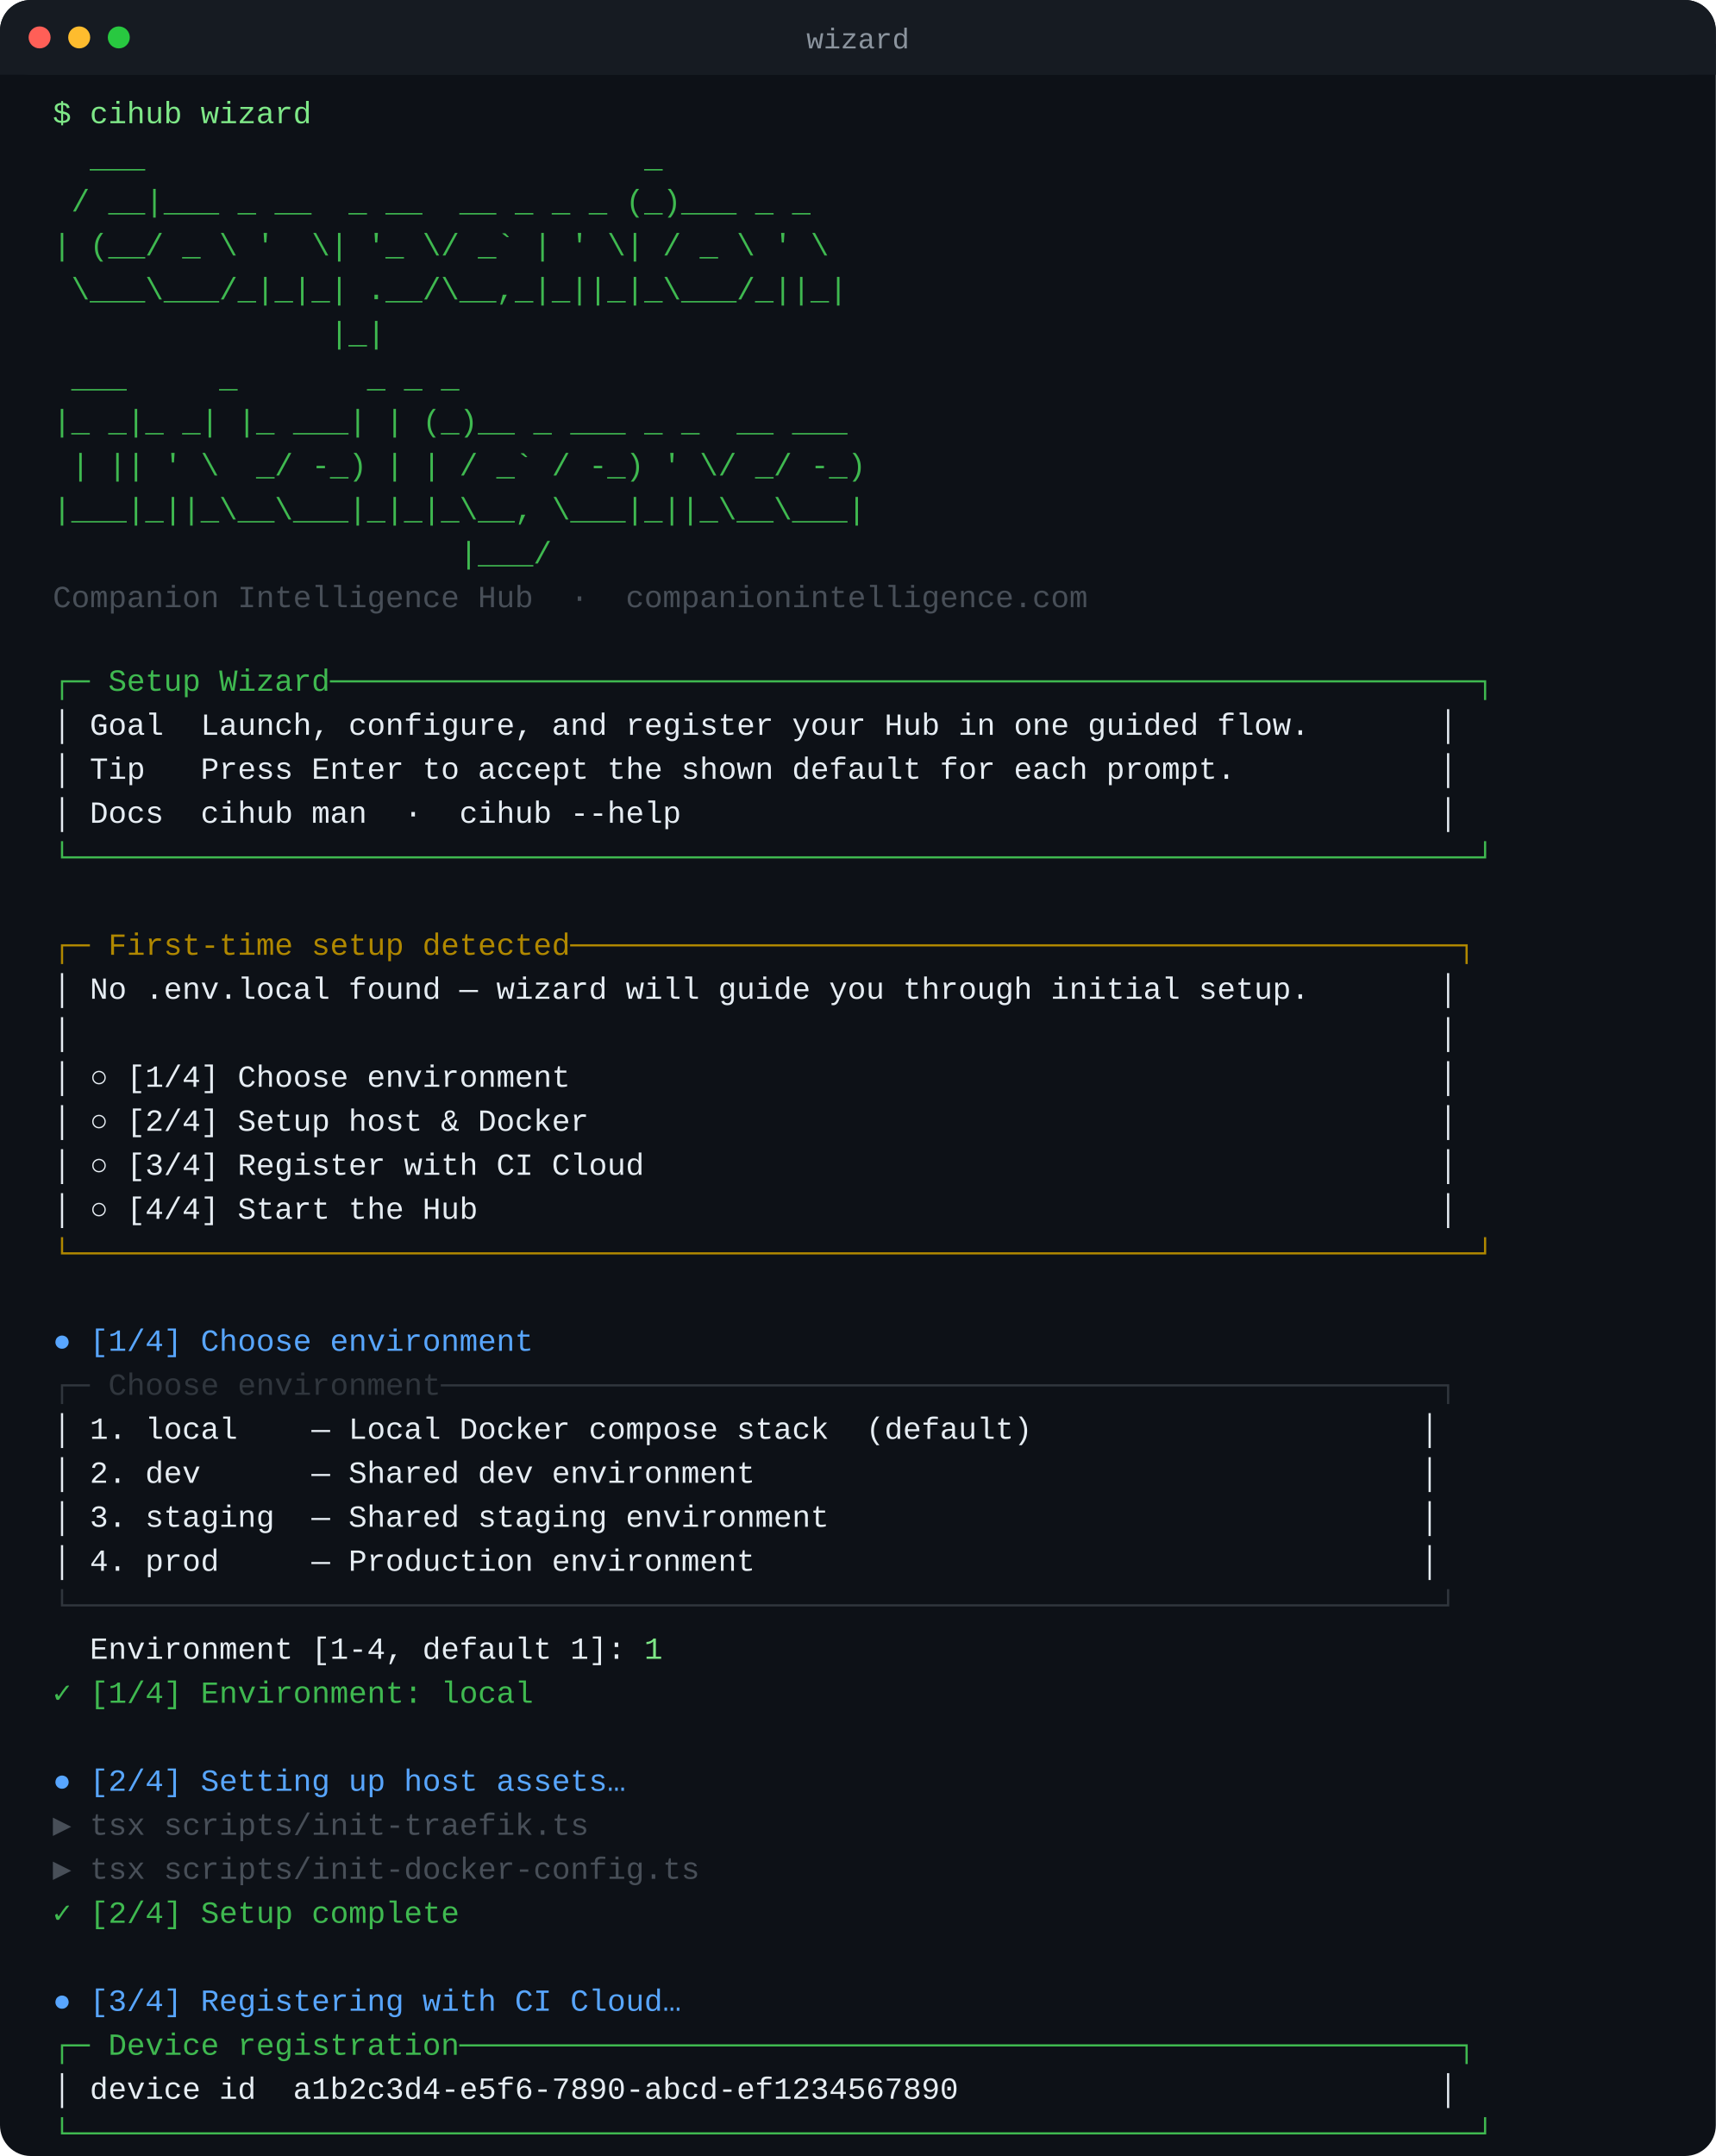
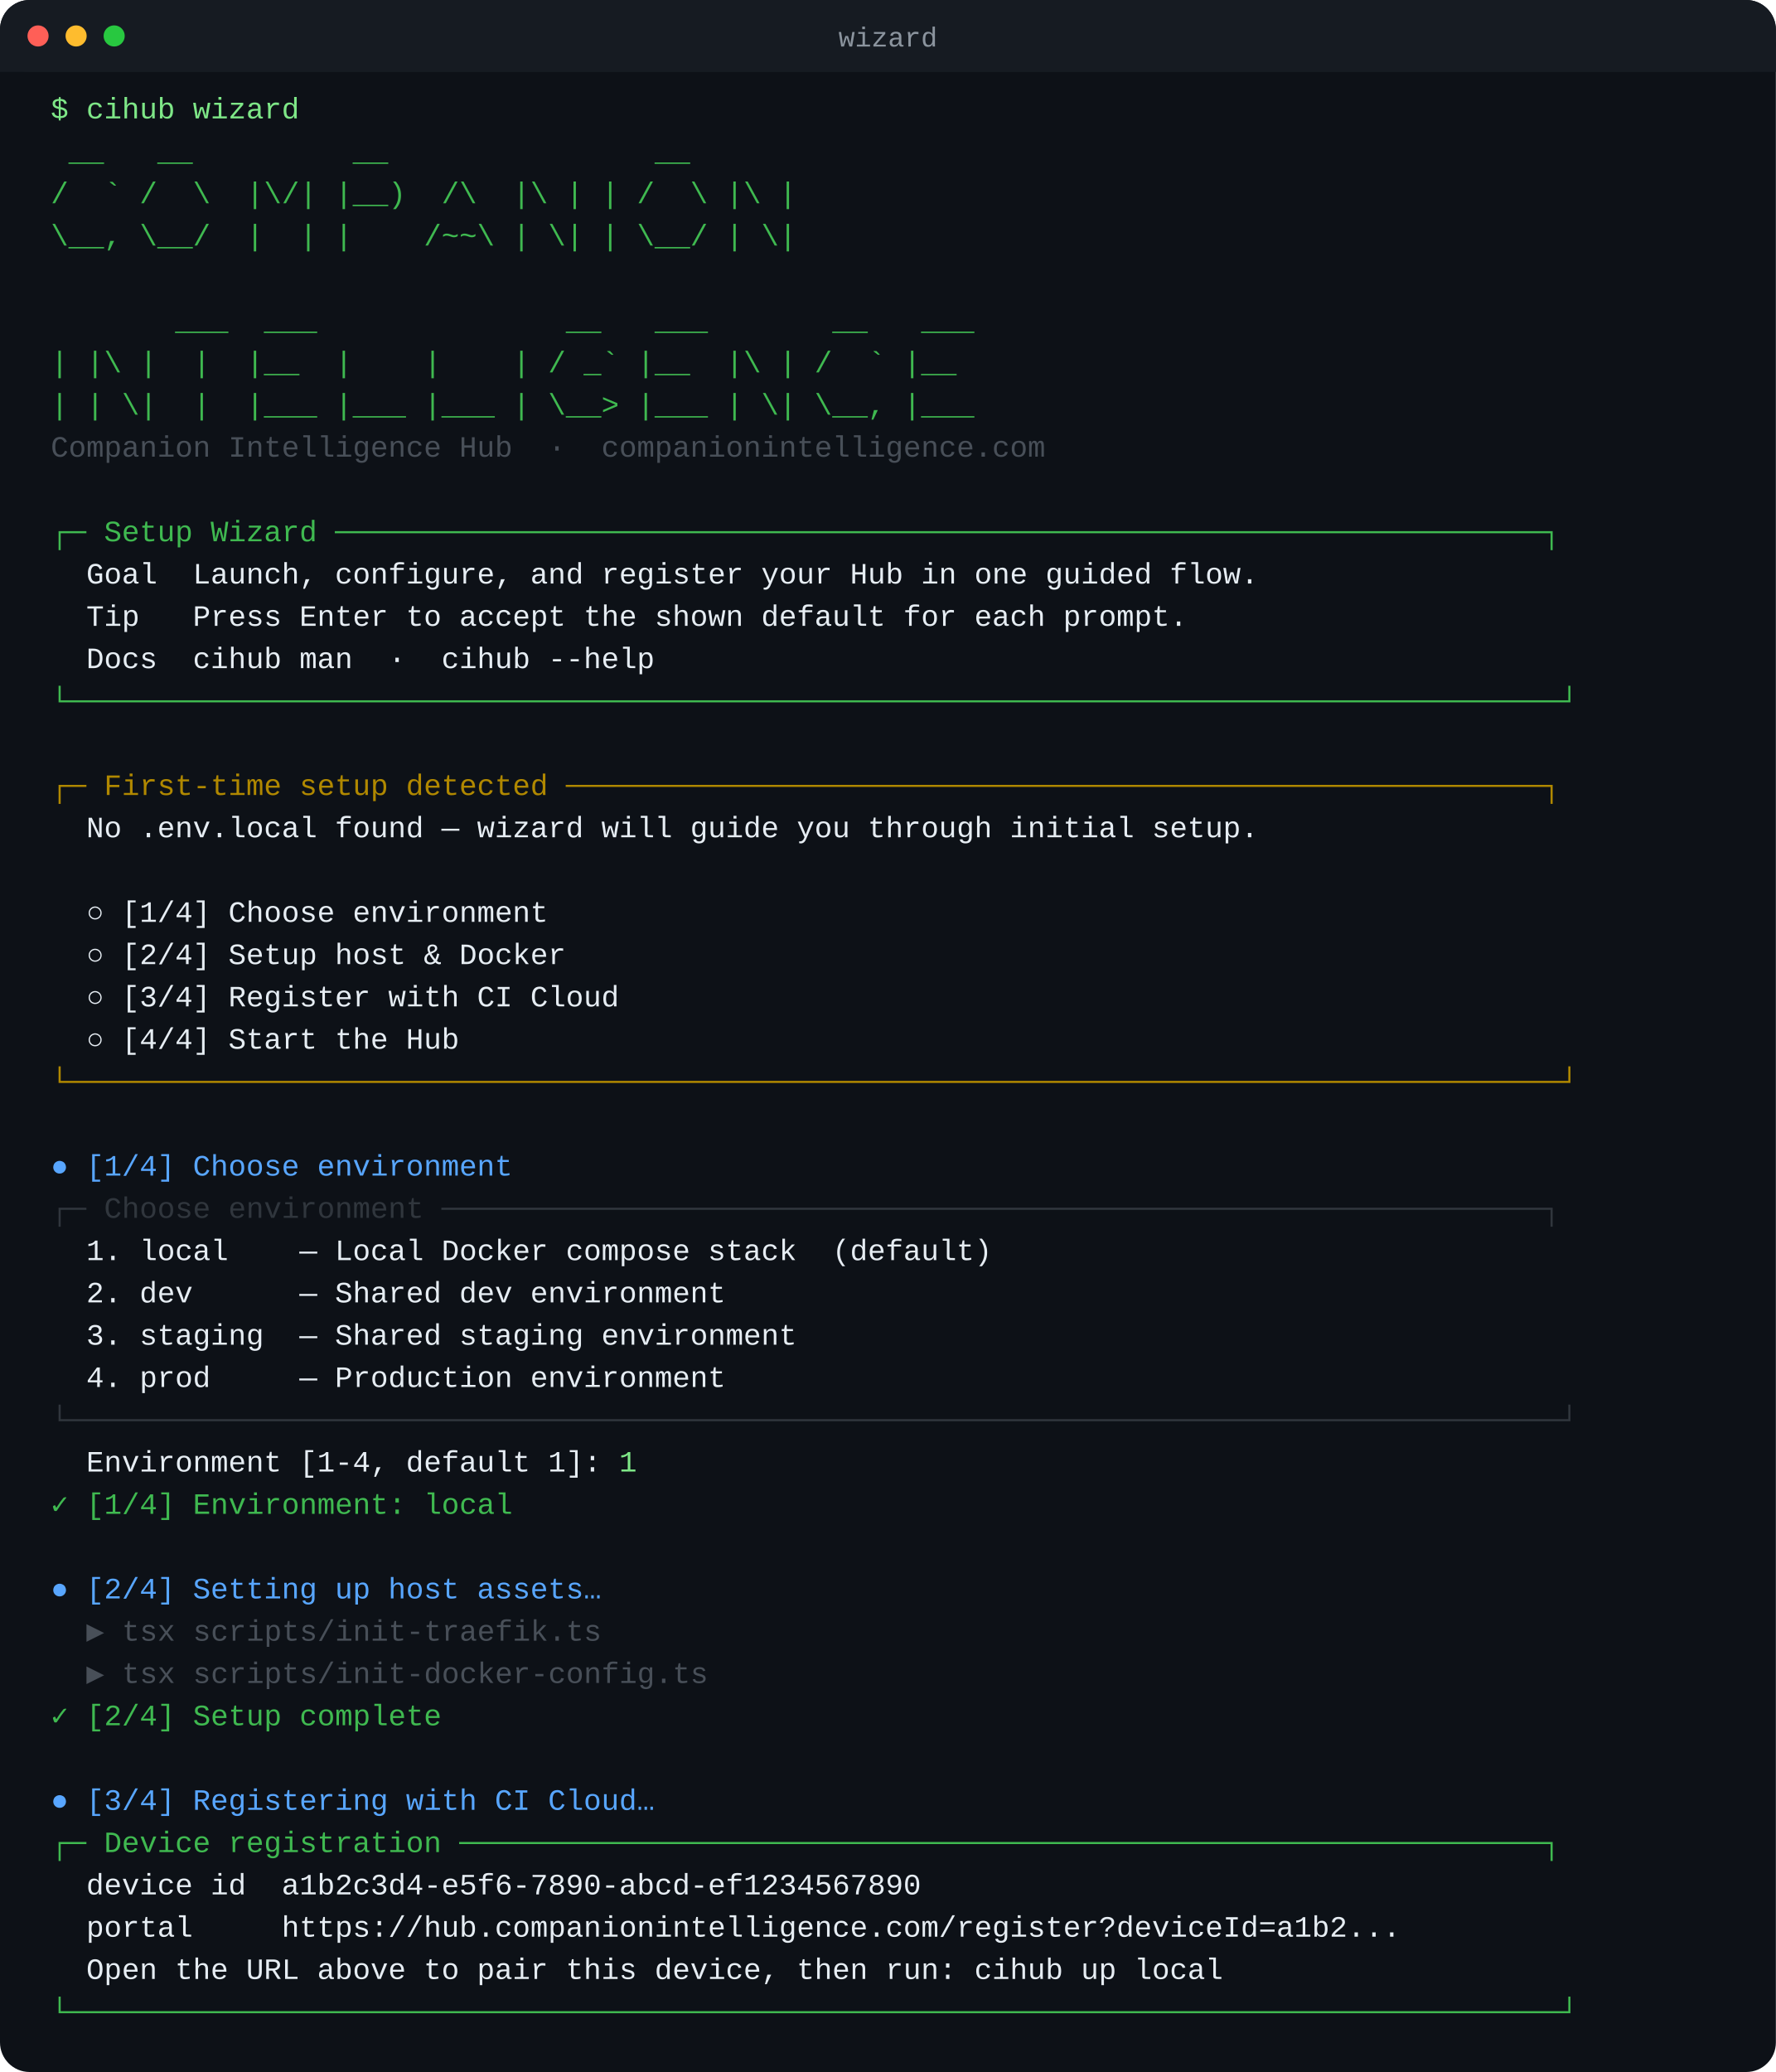
- <svg xmlns="http://www.w3.org/2000/svg" width="780" height="980" viewBox="0 0 780 980" role="img" aria-labelledby="title desc">
-   <rect width="780" height="980" rx="14" fill="#0d1117" />
-   <rect x="0" y="0" width="780" height="34" rx="14" fill="#161b22" />
-   <rect x="0" y="20" width="780" height="14" fill="#161b22" />
+ <svg xmlns="http://www.w3.org/2000/svg" width="840" height="980" viewBox="0 0 840 980" role="img" aria-labelledby="title desc">
+   <rect width="840" height="980" rx="14" fill="#0d1117" />
+   <rect x="0" y="0" width="840" height="34" rx="14" fill="#161b22" />
+   <rect x="0" y="20" width="840" height="14" fill="#161b22" />
  <circle cx="18" cy="17" r="5" fill="#ff5f57" />
  <circle cx="36" cy="17" r="5" fill="#febc2e" />
  <circle cx="54" cy="17" r="5" fill="#28c840" />
-   <text x="390" y="22" text-anchor="middle" fill="#8b949e" font-size="13" font-family="ui-monospace, SFMono-Regular, Menlo, Monaco, Consolas, Liberation Mono, monospace">wizard</text>
+   <text x="420" y="22" text-anchor="middle" fill="#8b949e" font-size="13" font-family="ui-monospace, SFMono-Regular, Menlo, Monaco, Consolas, Liberation Mono, monospace">wizard</text>
  <g font-family="ui-monospace, SFMono-Regular, Menlo, Monaco, Consolas, Liberation Mono, monospace" font-size="14" xml:space="preserve">
    <text x="24" y="56" fill="#7ee787">$ cihub wizard</text>
-     <text x="24" y="76" fill="#3fb950">  ___                           _          </text>
-     <text x="24" y="96" fill="#3fb950"> / __|___ _ __  _ __  __ _ _ _ (_)___ _ _  </text>
-     <text x="24" y="116" fill="#3fb950">| (__/ _ \ '  \| '_ \/ _` | ' \| / _ \ ' \ </text>
-     <text x="24" y="136" fill="#3fb950"> \___\___/_|_|_| .__/\__,_|_||_|_\___/_||_|</text>
-     <text x="24" y="156" fill="#3fb950">               |_|                         </text>
-     <text x="24" y="176" fill="#3fb950"> ___     _       _ _ _                      </text>
-     <text x="24" y="196" fill="#3fb950">|_ _|_ _| |_ ___| | (_)__ _ ___ _ _  __ ___ </text>
-     <text x="24" y="216" fill="#3fb950"> | || ' \  _/ -_) | | / _` / -_) ' \/ _/ -_)</text>
-     <text x="24" y="236" fill="#3fb950">|___|_||_\__\___|_|_|_\__, \___|_||_\__\___|</text>
-     <text x="24" y="256" fill="#3fb950">                      |___/                 </text>
-     <text x="24" y="276" fill="#484f58">Companion Intelligence Hub  ·  companionintelligence.com</text>
-     <text x="24" y="314" fill="#3fb950">┌─ Setup Wizard──────────────────────────────────────────────────────────────┐</text>
-     <text x="24" y="334" fill="#e6edf3">│ Goal  Launch, configure, and register your Hub in one guided flow.       │</text>
-     <text x="24" y="354" fill="#e6edf3">│ Tip   Press Enter to accept the shown default for each prompt.           │</text>
-     <text x="24" y="374" fill="#e6edf3">│ Docs  cihub man  ·  cihub --help                                         │</text>
-     <text x="24" y="394" fill="#3fb950">└────────────────────────────────────────────────────────────────────────────┘</text>
-     <text x="24" y="434" fill="#b08800">┌─ First-time setup detected────────────────────────────────────────────────┐</text>
-     <text x="24" y="454" fill="#e6edf3">│ No .env.local found — wizard will guide you through initial setup.       │</text>
-     <text x="24" y="474" fill="#e6edf3">│                                                                          │</text>
-     <text x="24" y="494" fill="#e6edf3">│ ○ [1/4] Choose environment                                               │</text>
-     <text x="24" y="514" fill="#e6edf3">│ ○ [2/4] Setup host &amp; Docker                                              │</text>
-     <text x="24" y="534" fill="#e6edf3">│ ○ [3/4] Register with CI Cloud                                           │</text>
-     <text x="24" y="554" fill="#e6edf3">│ ○ [4/4] Start the Hub                                                    │</text>
-     <text x="24" y="574" fill="#b08800">└────────────────────────────────────────────────────────────────────────────┘</text>
-     <text x="24" y="614" fill="#58a6ff">● [1/4] Choose environment</text>
-     <text x="24" y="634" fill="#30363d">┌─ Choose environment──────────────────────────────────────────────────────┐</text>
-     <text x="24" y="654" fill="#e6edf3">│ 1. local    — Local Docker compose stack  (default)                     │</text>
-     <text x="24" y="674" fill="#e6edf3">│ 2. dev      — Shared dev environment                                    │</text>
-     <text x="24" y="694" fill="#e6edf3">│ 3. staging  — Shared staging environment                                │</text>
-     <text x="24" y="714" fill="#e6edf3">│ 4. prod     — Production environment                                    │</text>
-     <text x="24" y="734" fill="#30363d">└──────────────────────────────────────────────────────────────────────────┘</text>
-     <text x="24" y="754" fill="#e6edf3">  Environment [1-4, default 1]: <tspan fill="#7ee787">1</tspan>
+     <text x="24" y="76" fill="#3fb950"> __   __         __               __                 </text>
+     <text x="24" y="96" fill="#3fb950">/  ` /  \  |\/| |__)  /\  |\ | | /  \ |\ |           </text>
+     <text x="24" y="116" fill="#3fb950">\__, \__/  |  | |    /~~\ | \| | \__/ | \|           </text>
+     <text x="24" y="136" fill="#3fb950">                                                     </text>
+     <text x="24" y="156" fill="#3fb950">       ___  ___              __   ___       __   ___ </text>
+     <text x="24" y="176" fill="#3fb950">| |\ |  |  |__  |    |    | / _` |__  |\ | /  ` |__  </text>
+     <text x="24" y="196" fill="#3fb950">| | \|  |  |___ |___ |___ | \__&gt; |___ | \| \__, |___</text>
+     <text x="24" y="216" fill="#484f58">Companion Intelligence Hub  ·  companionintelligence.com</text>
+     <text x="24" y="256" fill="#3fb950">┌─ Setup Wizard ────────────────────────────────────────────────────────────────────┐</text>
+     <text x="24" y="276" fill="#e6edf3">  Goal  Launch, configure, and register your Hub in one guided flow.</text>
+     <text x="24" y="296" fill="#e6edf3">  Tip   Press Enter to accept the shown default for each prompt.</text>
+     <text x="24" y="316" fill="#e6edf3">  Docs  cihub man  ·  cihub --help</text>
+     <text x="24" y="336" fill="#3fb950">└────────────────────────────────────────────────────────────────────────────────────┘</text>
+     <text x="24" y="376" fill="#b08800">┌─ First-time setup detected ───────────────────────────────────────────────────────┐</text>
+     <text x="24" y="396" fill="#e6edf3">  No .env.local found — wizard will guide you through initial setup.</text>
+     <text x="24" y="416" fill="#e6edf3" />
+     <text x="24" y="436" fill="#e6edf3">  ○ [1/4] Choose environment</text>
+     <text x="24" y="456" fill="#e6edf3">  ○ [2/4] Setup host &amp; Docker</text>
+     <text x="24" y="476" fill="#e6edf3">  ○ [3/4] Register with CI Cloud</text>
+     <text x="24" y="496" fill="#e6edf3">  ○ [4/4] Start the Hub</text>
+     <text x="24" y="516" fill="#b08800">└────────────────────────────────────────────────────────────────────────────────────┘</text>
+     <text x="24" y="556" fill="#58a6ff">● [1/4] Choose environment</text>
+     <text x="24" y="576" fill="#30363d">┌─ Choose environment ──────────────────────────────────────────────────────────────┐</text>
+     <text x="24" y="596" fill="#e6edf3">  1. local    — Local Docker compose stack  (default)</text>
+     <text x="24" y="616" fill="#e6edf3">  2. dev      — Shared dev environment</text>
+     <text x="24" y="636" fill="#e6edf3">  3. staging  — Shared staging environment</text>
+     <text x="24" y="656" fill="#e6edf3">  4. prod     — Production environment</text>
+     <text x="24" y="676" fill="#30363d">└────────────────────────────────────────────────────────────────────────────────────┘</text>
+     <text x="24" y="696" fill="#e6edf3">  Environment [1-4, default 1]: <tspan fill="#7ee787">1</tspan>
    </text>
-     <text x="24" y="774" fill="#3fb950">✓ [1/4] Environment: local</text>
-     <text x="24" y="814" fill="#58a6ff">● [2/4] Setting up host assets…</text>
-     <text x="24" y="834" fill="#484f58">▶ tsx scripts/init-traefik.ts</text>
-     <text x="24" y="854" fill="#484f58">▶ tsx scripts/init-docker-config.ts</text>
-     <text x="24" y="874" fill="#3fb950">✓ [2/4] Setup complete</text>
-     <text x="24" y="914" fill="#58a6ff">● [3/4] Registering with CI Cloud…</text>
-     <text x="24" y="934" fill="#3fb950">┌─ Device registration──────────────────────────────────────────────────────┐</text>
-     <text x="24" y="954" fill="#e6edf3">│ device id  a1b2c3d4-e5f6-7890-abcd-ef1234567890                          │</text>
-     <text x="24" y="974" fill="#3fb950">└────────────────────────────────────────────────────────────────────────────┘</text>
+     <text x="24" y="716" fill="#3fb950">✓ [1/4] Environment: local</text>
+     <text x="24" y="756" fill="#58a6ff">● [2/4] Setting up host assets…</text>
+     <text x="24" y="776" fill="#484f58">  ▶ tsx scripts/init-traefik.ts</text>
+     <text x="24" y="796" fill="#484f58">  ▶ tsx scripts/init-docker-config.ts</text>
+     <text x="24" y="816" fill="#3fb950">✓ [2/4] Setup complete</text>
+     <text x="24" y="856" fill="#58a6ff">● [3/4] Registering with CI Cloud…</text>
+     <text x="24" y="876" fill="#3fb950">┌─ Device registration ─────────────────────────────────────────────────────────────┐</text>
+     <text x="24" y="896" fill="#e6edf3">  device id  a1b2c3d4-e5f6-7890-abcd-ef1234567890</text>
+     <text x="24" y="916" fill="#e6edf3">  portal     https://hub.companionintelligence.com/register?deviceId=a1b2...</text>
+     <text x="24" y="936" fill="#e6edf3">  Open the URL above to pair this device, then run: cihub up local</text>
+     <text x="24" y="956" fill="#3fb950">└────────────────────────────────────────────────────────────────────────────────────┘</text>
  </g>
</svg>
